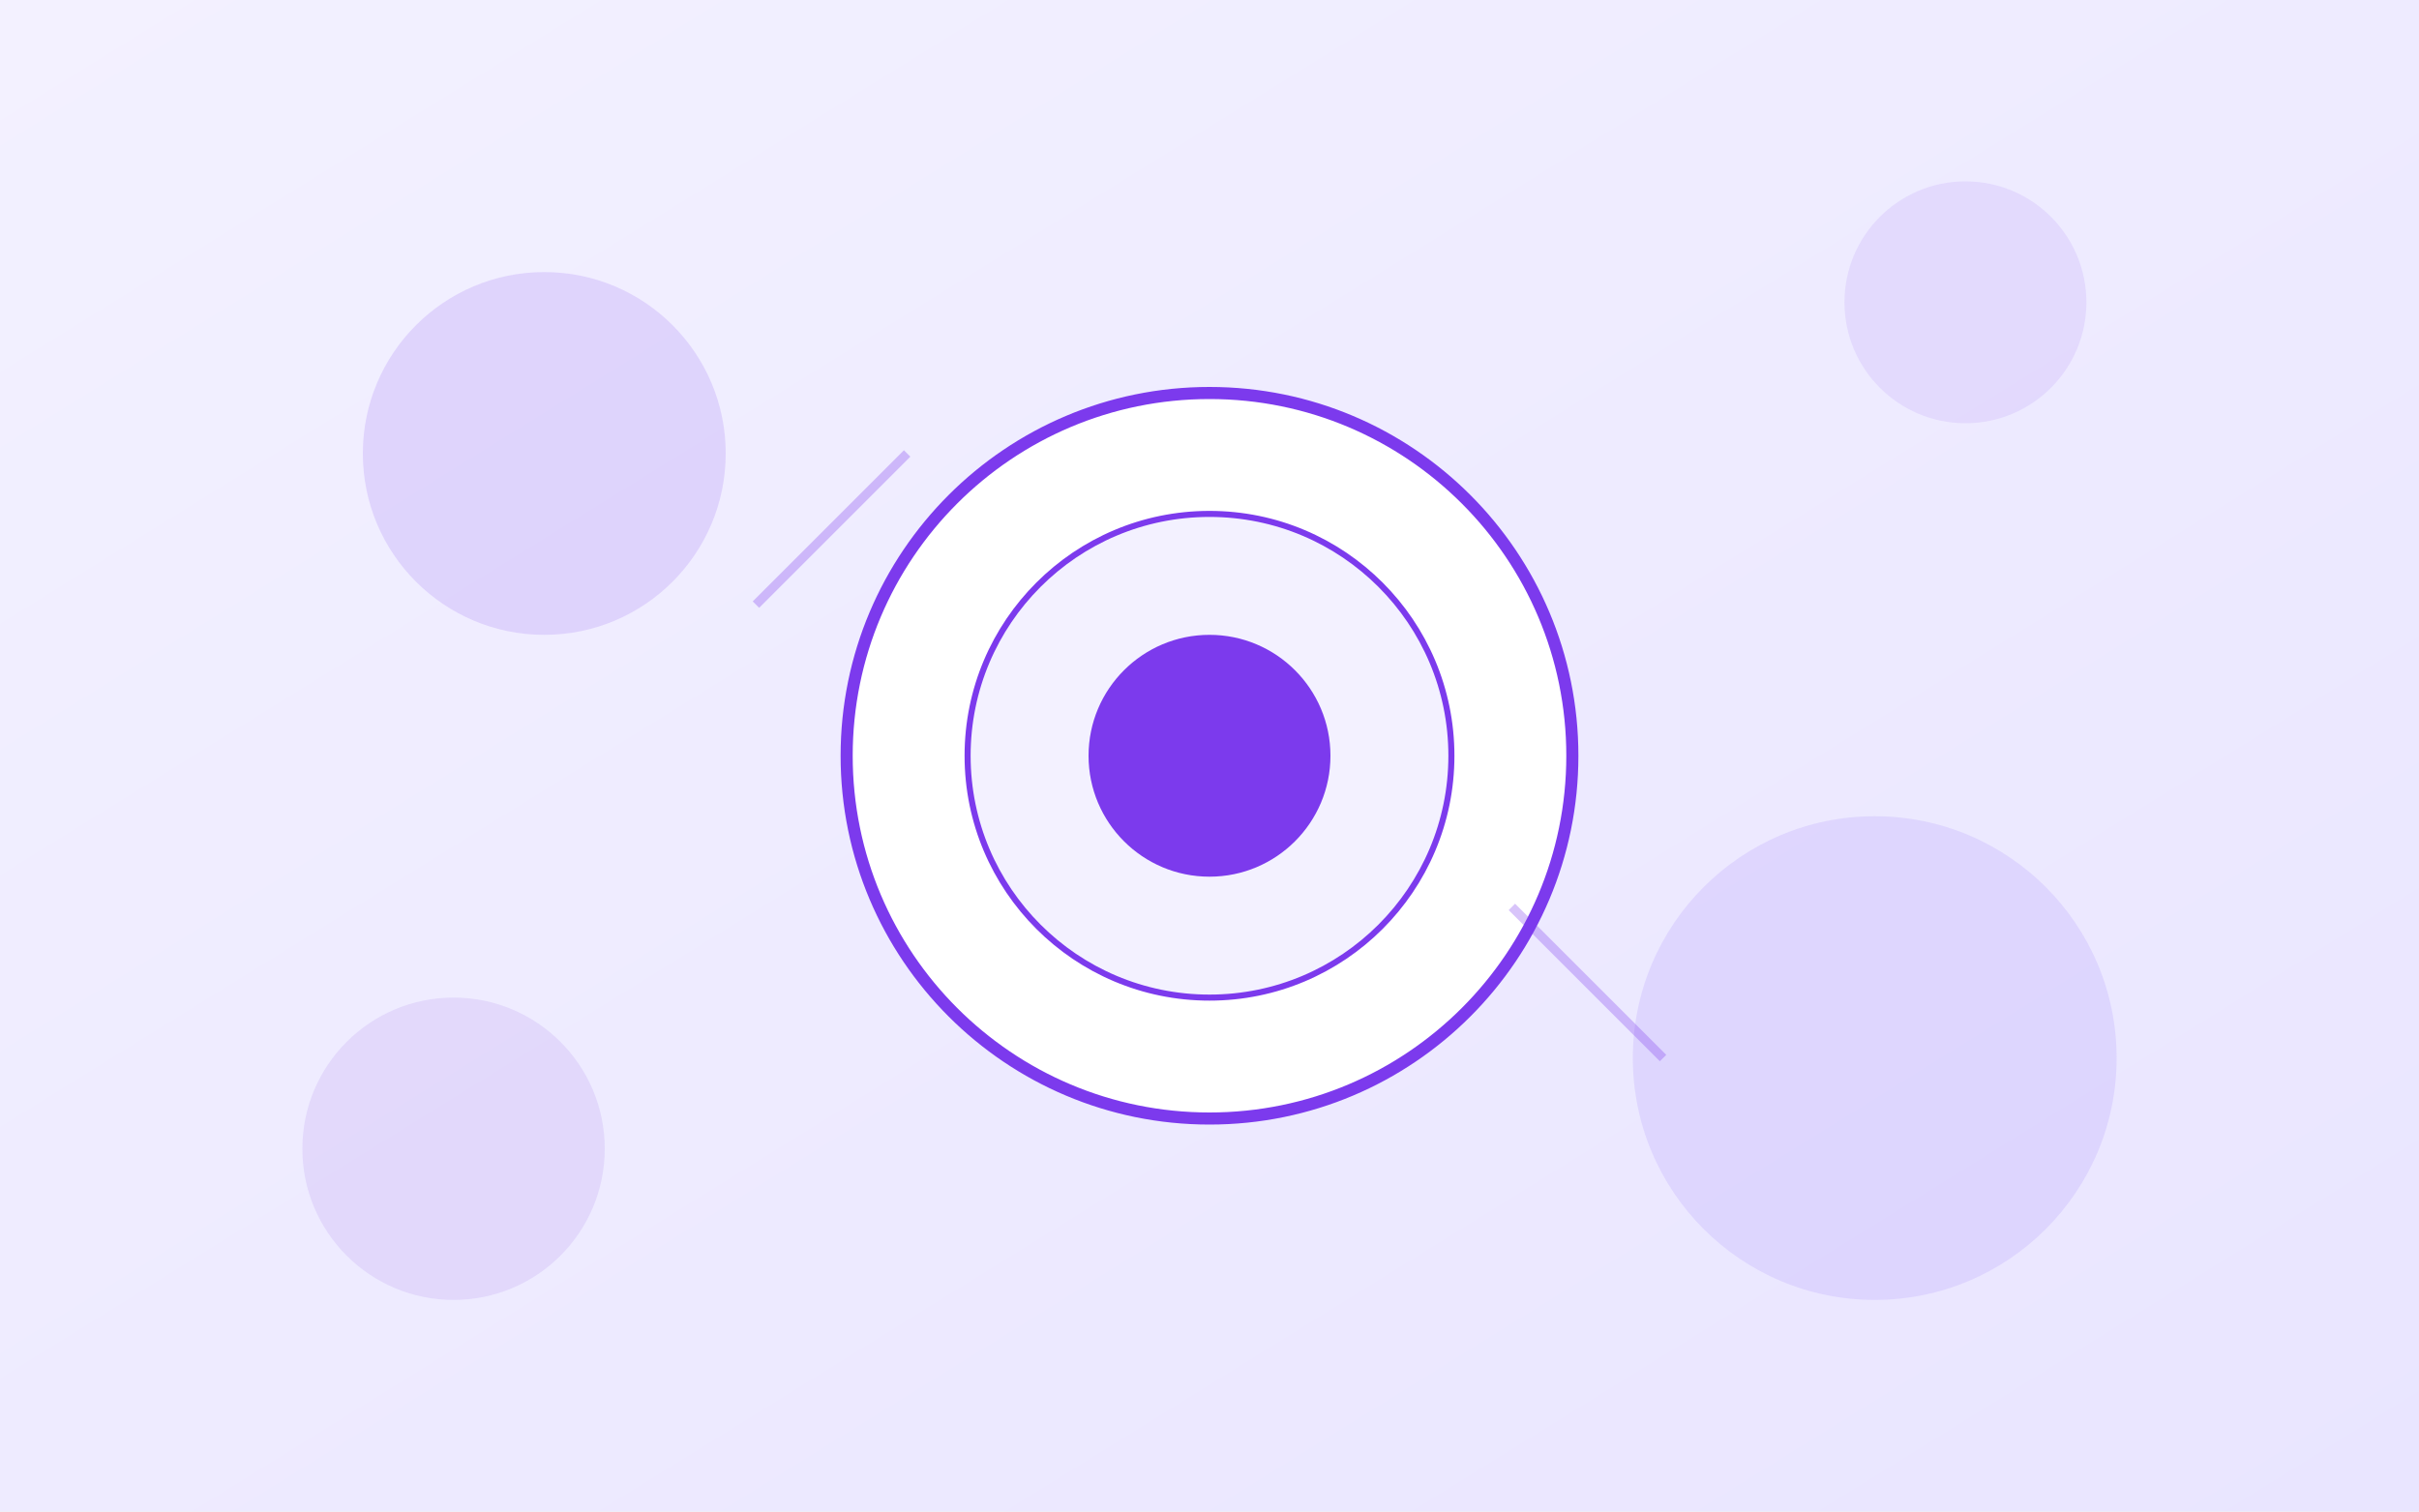
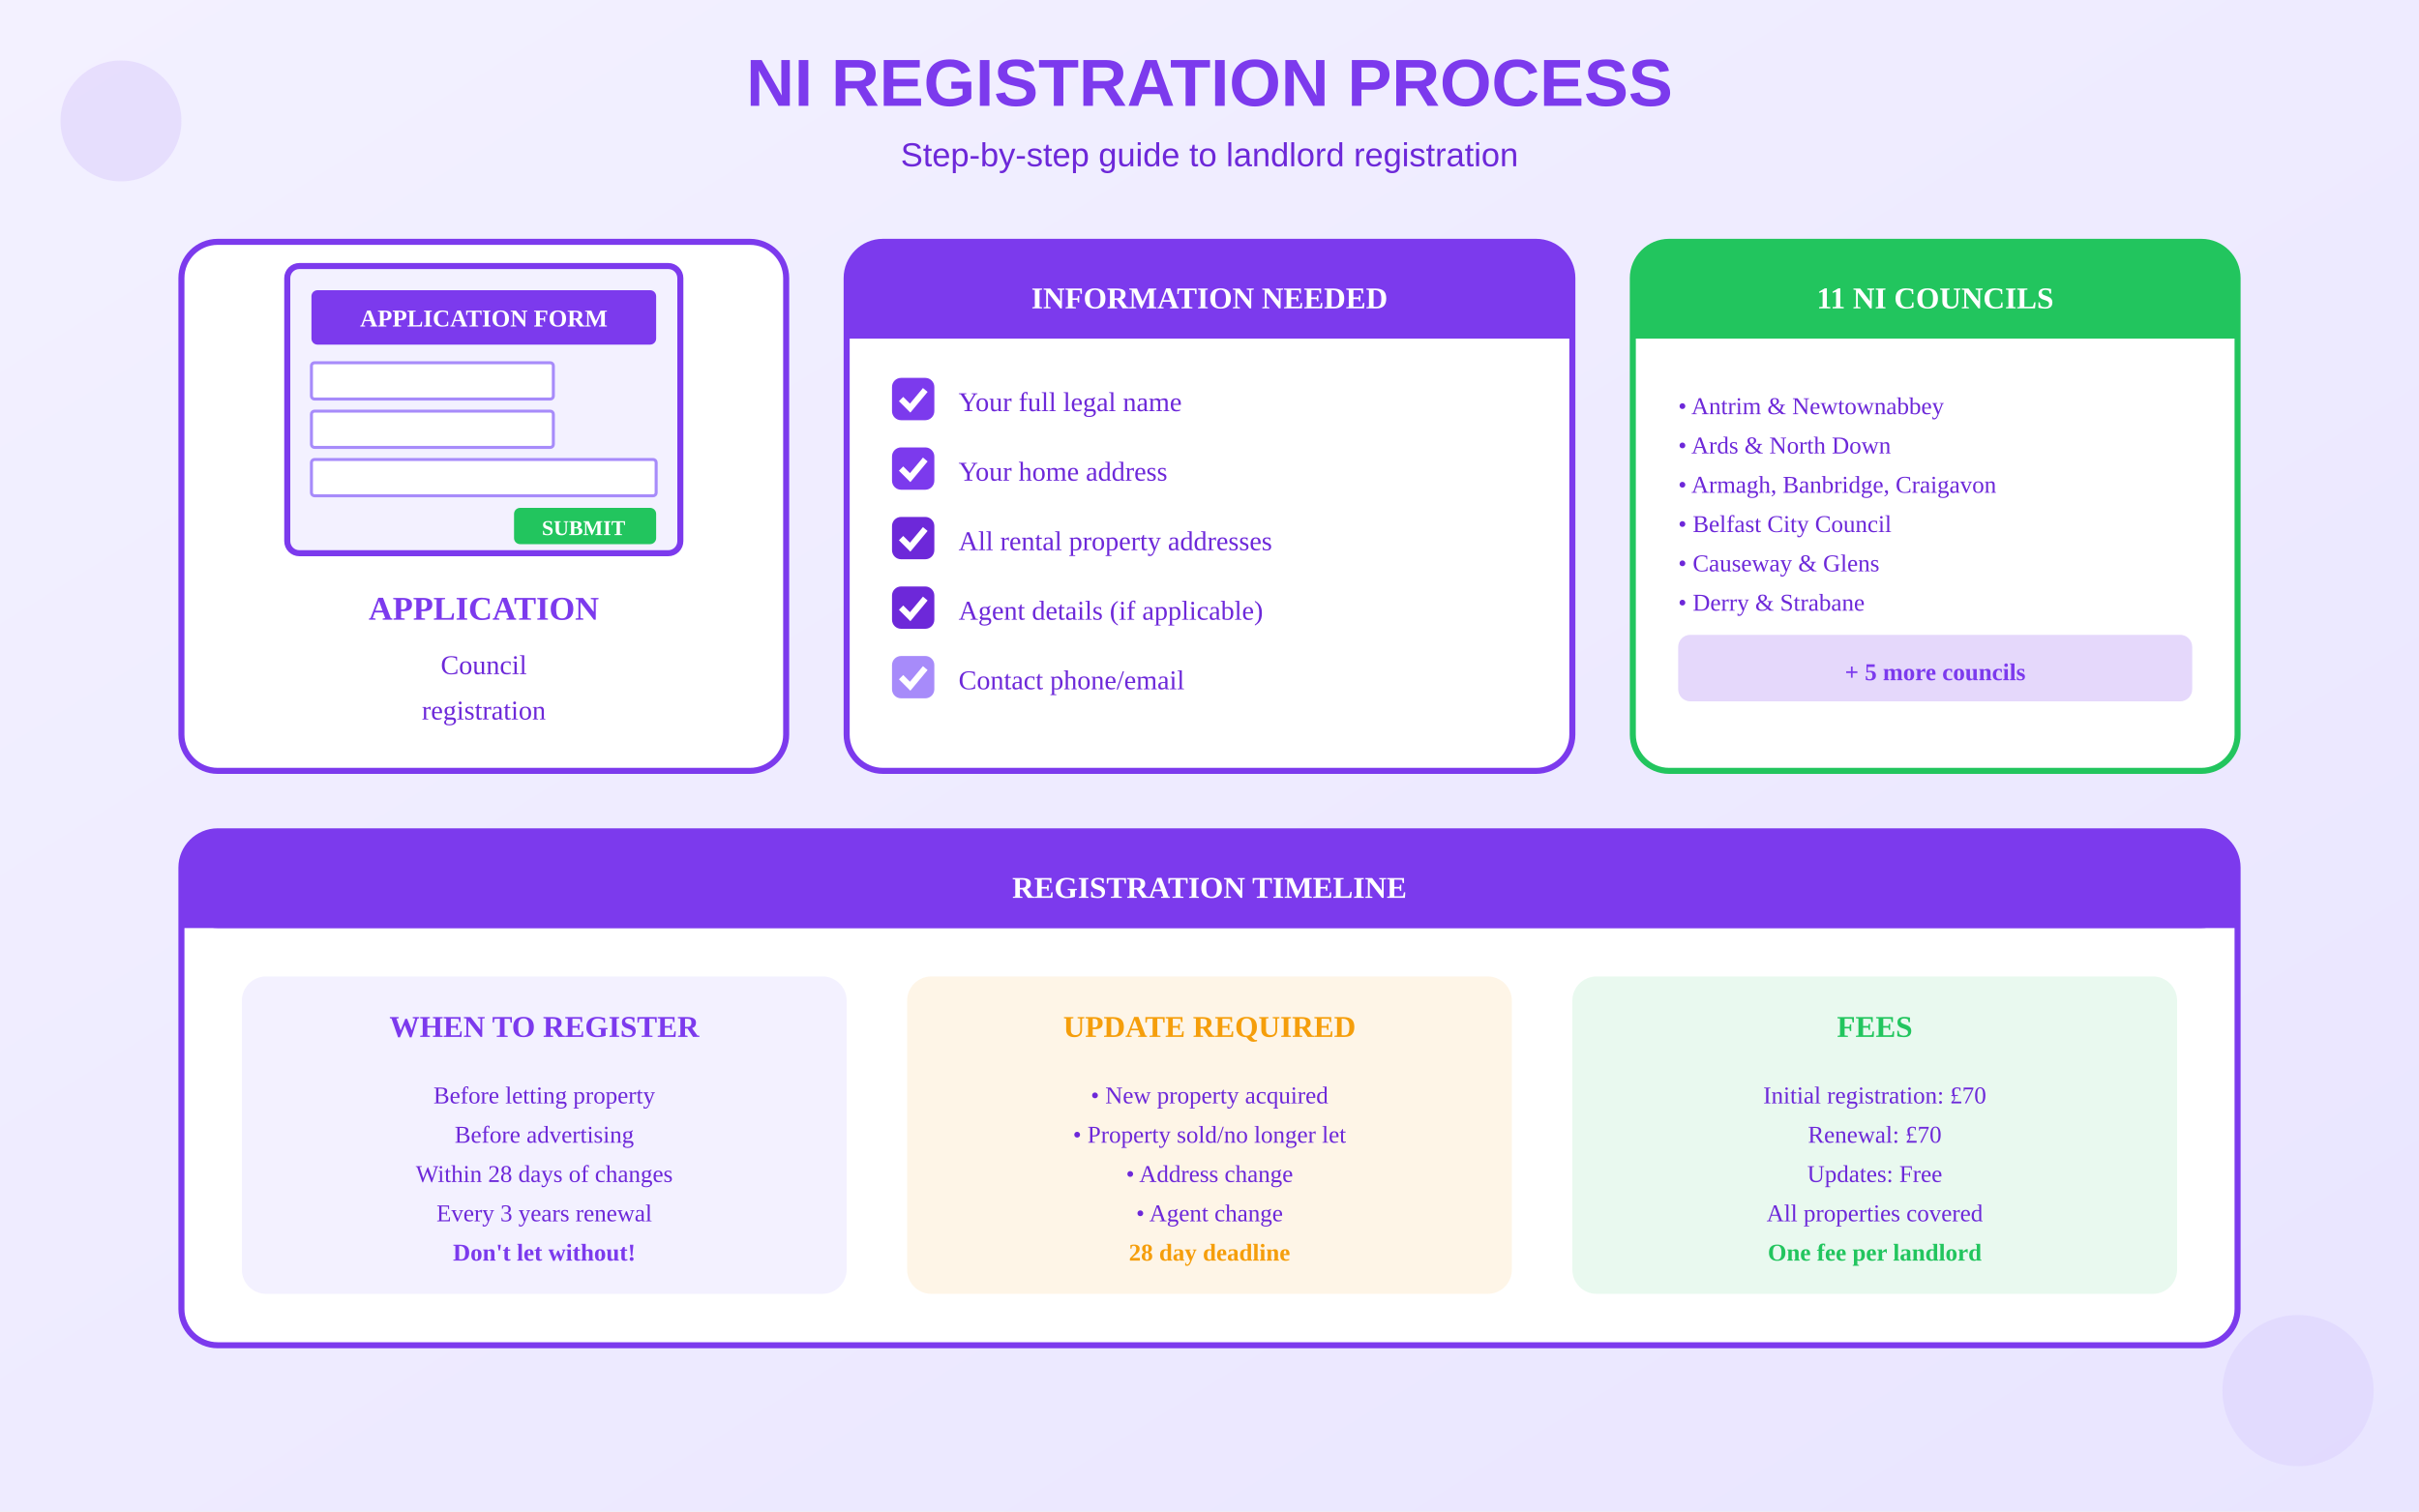
<svg xmlns="http://www.w3.org/2000/svg" viewBox="0 0 800 500">
  <defs>
    <linearGradient id="bgGrad" x1="0%" y1="0%" x2="100%" y2="100%">
      <stop offset="0%" style="stop-color:#F3F1FF" />
      <stop offset="100%" style="stop-color:#E9E5FF" />
    </linearGradient>
  </defs>
  <rect width="800" height="500" fill="url(#bgGrad)" />
-   <circle cx="400" cy="250" r="120" fill="white" stroke="#7C3AED" stroke-width="4" />
-   <circle cx="400" cy="250" r="80" fill="#F3F1FF" stroke="#7C3AED" stroke-width="2" />
-   <circle cx="400" cy="250" r="40" fill="#7C3AED" />
-   <circle cx="180" cy="150" r="60" fill="#7C3AED" opacity="0.15" />
-   <circle cx="620" cy="350" r="80" fill="#A78BFA" opacity="0.2" />
-   <circle cx="650" cy="100" r="40" fill="#7C3AED" opacity="0.1" />
-   <circle cx="150" cy="380" r="50" fill="#6D28D9" opacity="0.1" />
-   <line x1="250" y1="200" x2="300" y2="150" stroke="#7C3AED" stroke-width="3" opacity="0.3" />
-   <line x1="500" y1="300" x2="550" y2="350" stroke="#7C3AED" stroke-width="3" opacity="0.3" />
+   <text x="400" y="35" text-anchor="middle" fill="#7C3AED" font-size="22" font-weight="bold" font-family="Arial">NI REGISTRATION PROCESS</text>
+   <text x="400" y="55" text-anchor="middle" fill="#6D28D9" font-size="11" font-family="Arial">Step-by-step guide to landlord registration</text>
+   <g transform="translate(60, 80)">
+     <rect x="0" y="0" width="200" height="175" rx="12" fill="white" stroke="#7C3AED" stroke-width="2" />
+     <g transform="translate(35, 8)">
+       <rect x="0" y="0" width="130" height="95" rx="4" fill="#F3F1FF" stroke="#7C3AED" stroke-width="2" />
+       <rect x="8" y="8" width="114" height="18" rx="2" fill="#7C3AED" />
+       <text x="65" y="20" text-anchor="middle" fill="white" font-size="8" font-weight="bold">APPLICATION FORM</text>
+       <rect x="8" y="32" width="80" height="12" rx="1" fill="white" stroke="#A78BFA" />
+       <rect x="8" y="48" width="80" height="12" rx="1" fill="white" stroke="#A78BFA" />
+       <rect x="8" y="64" width="114" height="12" rx="1" fill="white" stroke="#A78BFA" />
+       <rect x="75" y="80" width="47" height="12" rx="2" fill="#22C55E" />
+       <text x="98" y="89" text-anchor="middle" fill="white" font-size="7" font-weight="bold">SUBMIT</text>
+     </g>
+     <text x="100" y="125" text-anchor="middle" fill="#7C3AED" font-size="11" font-weight="bold">APPLICATION</text>
+     <text x="100" y="143" text-anchor="middle" fill="#6D28D9" font-size="9">Council</text>
+     <text x="100" y="158" text-anchor="middle" fill="#6D28D9" font-size="9">registration</text>
+   </g>
+   <g transform="translate(280, 80)">
+     <rect x="0" y="0" width="240" height="175" rx="12" fill="white" stroke="#7C3AED" stroke-width="2" />
+     <rect x="0" y="0" width="240" height="32" rx="12" fill="#7C3AED" />
+     <rect x="0" y="20" width="240" height="12" fill="#7C3AED" />
+     <text x="120" y="22" text-anchor="middle" fill="white" font-size="10" font-weight="bold">INFORMATION NEEDED</text>
+     <g transform="translate(15, 45)">
+       <rect x="0" y="0" width="14" height="14" rx="3" fill="#7C3AED" />
+       <path d="M3 7 L6 10 L11 4" stroke="white" stroke-width="2" fill="none" />
+       <text x="22" y="11" fill="#6D28D9" font-size="9">Your full legal name</text>
+     </g>
+     <g transform="translate(15, 68)">
+       <rect x="0" y="0" width="14" height="14" rx="3" fill="#7C3AED" />
+       <path d="M3 7 L6 10 L11 4" stroke="white" stroke-width="2" fill="none" />
+       <text x="22" y="11" fill="#6D28D9" font-size="9">Your home address</text>
+     </g>
+     <g transform="translate(15, 91)">
+       <rect x="0" y="0" width="14" height="14" rx="3" fill="#6D28D9" />
+       <path d="M3 7 L6 10 L11 4" stroke="white" stroke-width="2" fill="none" />
+       <text x="22" y="11" fill="#6D28D9" font-size="9">All rental property addresses</text>
+     </g>
+     <g transform="translate(15, 114)">
+       <rect x="0" y="0" width="14" height="14" rx="3" fill="#6D28D9" />
+       <path d="M3 7 L6 10 L11 4" stroke="white" stroke-width="2" fill="none" />
+       <text x="22" y="11" fill="#6D28D9" font-size="9">Agent details (if applicable)</text>
+     </g>
+     <g transform="translate(15, 137)">
+       <rect x="0" y="0" width="14" height="14" rx="3" fill="#A78BFA" />
+       <path d="M3 7 L6 10 L11 4" stroke="white" stroke-width="2" fill="none" />
+       <text x="22" y="11" fill="#6D28D9" font-size="9">Contact phone/email</text>
+     </g>
+   </g>
+   <g transform="translate(540, 80)">
+     <rect x="0" y="0" width="200" height="175" rx="12" fill="white" stroke="#22C55E" stroke-width="2" />
+     <rect x="0" y="0" width="200" height="32" rx="12" fill="#22C55E" />
+     <rect x="0" y="20" width="200" height="12" fill="#22C55E" />
+     <text x="100" y="22" text-anchor="middle" fill="white" font-size="10" font-weight="bold">11 NI COUNCILS</text>
+     <g transform="translate(15, 45)">
+       <text x="0" y="12" fill="#6D28D9" font-size="8">• Antrim &amp; Newtownabbey</text>
+     </g>
+     <g transform="translate(15, 58)">
+       <text x="0" y="12" fill="#6D28D9" font-size="8">• Ards &amp; North Down</text>
+     </g>
+     <g transform="translate(15, 71)">
+       <text x="0" y="12" fill="#6D28D9" font-size="8">• Armagh, Banbridge, Craigavon</text>
+     </g>
+     <g transform="translate(15, 84)">
+       <text x="0" y="12" fill="#6D28D9" font-size="8">• Belfast City Council</text>
+     </g>
+     <g transform="translate(15, 97)">
+       <text x="0" y="12" fill="#6D28D9" font-size="8">• Causeway &amp; Glens</text>
+     </g>
+     <g transform="translate(15, 110)">
+       <text x="0" y="12" fill="#6D28D9" font-size="8">• Derry &amp; Strabane</text>
+     </g>
+     <g transform="translate(15, 130)">
+       <rect x="0" y="0" width="170" height="22" rx="4" fill="#7C3AED" opacity="0.2" />
+       <text x="85" y="15" text-anchor="middle" fill="#7C3AED" font-size="8" font-weight="bold">+ 5 more councils</text>
+     </g>
+   </g>
+   <g transform="translate(60, 275)">
+     <rect x="0" y="0" width="680" height="170" rx="12" fill="white" stroke="#7C3AED" stroke-width="2" />
+     <rect x="0" y="0" width="680" height="32" rx="12" fill="#7C3AED" />
+     <rect x="0" y="20" width="680" height="12" fill="#7C3AED" />
+     <text x="340" y="22" text-anchor="middle" fill="white" font-size="10" font-weight="bold">REGISTRATION TIMELINE</text>
+     <g transform="translate(20, 48)">
+       <rect x="0" y="0" width="200" height="105" rx="8" fill="#F3F1FF" />
+       <text x="100" y="20" text-anchor="middle" fill="#7C3AED" font-size="10" font-weight="bold">WHEN TO REGISTER</text>
+       <text x="100" y="42" text-anchor="middle" fill="#6D28D9" font-size="8">Before letting property</text>
+       <text x="100" y="55" text-anchor="middle" fill="#6D28D9" font-size="8">Before advertising</text>
+       <text x="100" y="68" text-anchor="middle" fill="#6D28D9" font-size="8">Within 28 days of changes</text>
+       <text x="100" y="81" text-anchor="middle" fill="#6D28D9" font-size="8">Every 3 years renewal</text>
+       <text x="100" y="94" text-anchor="middle" fill="#7C3AED" font-size="8" font-weight="bold">Don't let without!</text>
+     </g>
+     <g transform="translate(240, 48)">
+       <rect x="0" y="0" width="200" height="105" rx="8" fill="#F59E0B" opacity="0.1" />
+       <text x="100" y="20" text-anchor="middle" fill="#F59E0B" font-size="10" font-weight="bold">UPDATE REQUIRED</text>
+       <text x="100" y="42" text-anchor="middle" fill="#6D28D9" font-size="8">• New property acquired</text>
+       <text x="100" y="55" text-anchor="middle" fill="#6D28D9" font-size="8">• Property sold/no longer let</text>
+       <text x="100" y="68" text-anchor="middle" fill="#6D28D9" font-size="8">• Address change</text>
+       <text x="100" y="81" text-anchor="middle" fill="#6D28D9" font-size="8">• Agent change</text>
+       <text x="100" y="94" text-anchor="middle" fill="#F59E0B" font-size="8" font-weight="bold">28 day deadline</text>
+     </g>
+     <g transform="translate(460, 48)">
+       <rect x="0" y="0" width="200" height="105" rx="8" fill="#22C55E" opacity="0.1" />
+       <text x="100" y="20" text-anchor="middle" fill="#22C55E" font-size="10" font-weight="bold">FEES</text>
+       <text x="100" y="42" text-anchor="middle" fill="#6D28D9" font-size="8">Initial registration: £70</text>
+       <text x="100" y="55" text-anchor="middle" fill="#6D28D9" font-size="8">Renewal: £70</text>
+       <text x="100" y="68" text-anchor="middle" fill="#6D28D9" font-size="8">Updates: Free</text>
+       <text x="100" y="81" text-anchor="middle" fill="#6D28D9" font-size="8">All properties covered</text>
+       <text x="100" y="94" text-anchor="middle" fill="#22C55E" font-size="8" font-weight="bold">One fee per landlord</text>
+     </g>
+   </g>
+   <circle cx="40" cy="40" r="20" fill="#7C3AED" opacity="0.1" />
+   <circle cx="760" cy="460" r="25" fill="#A78BFA" opacity="0.12" />
</svg>
